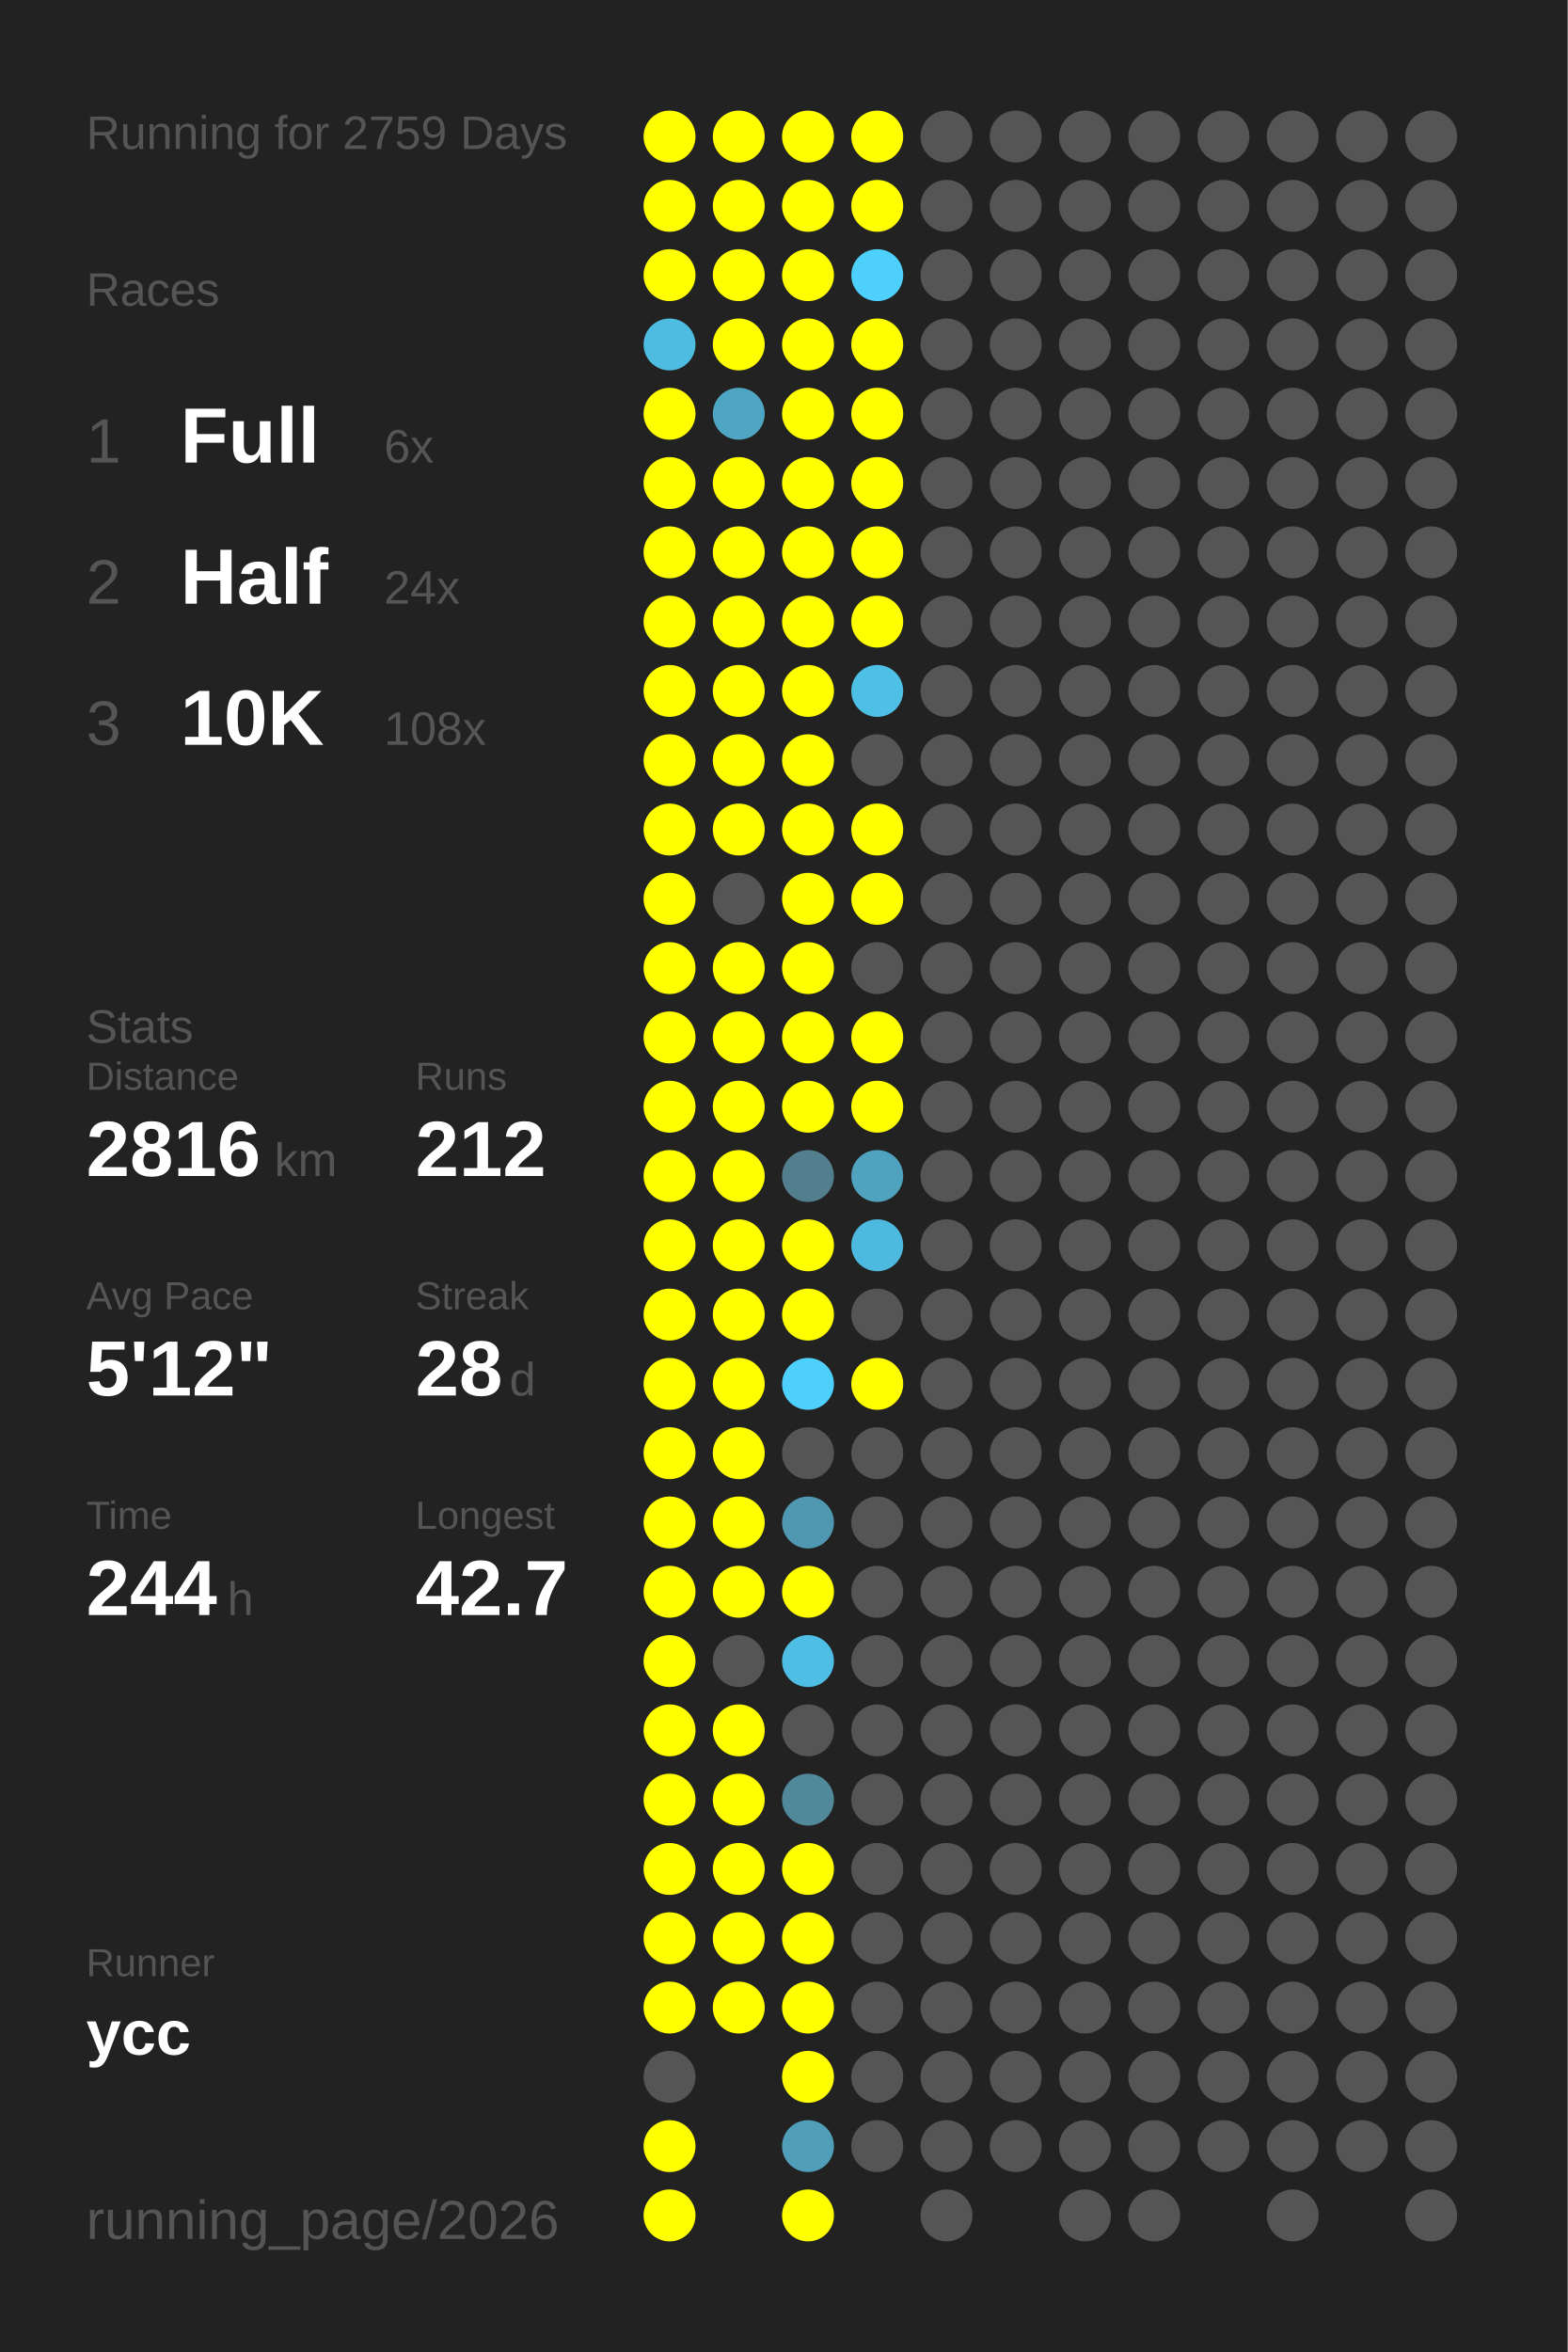
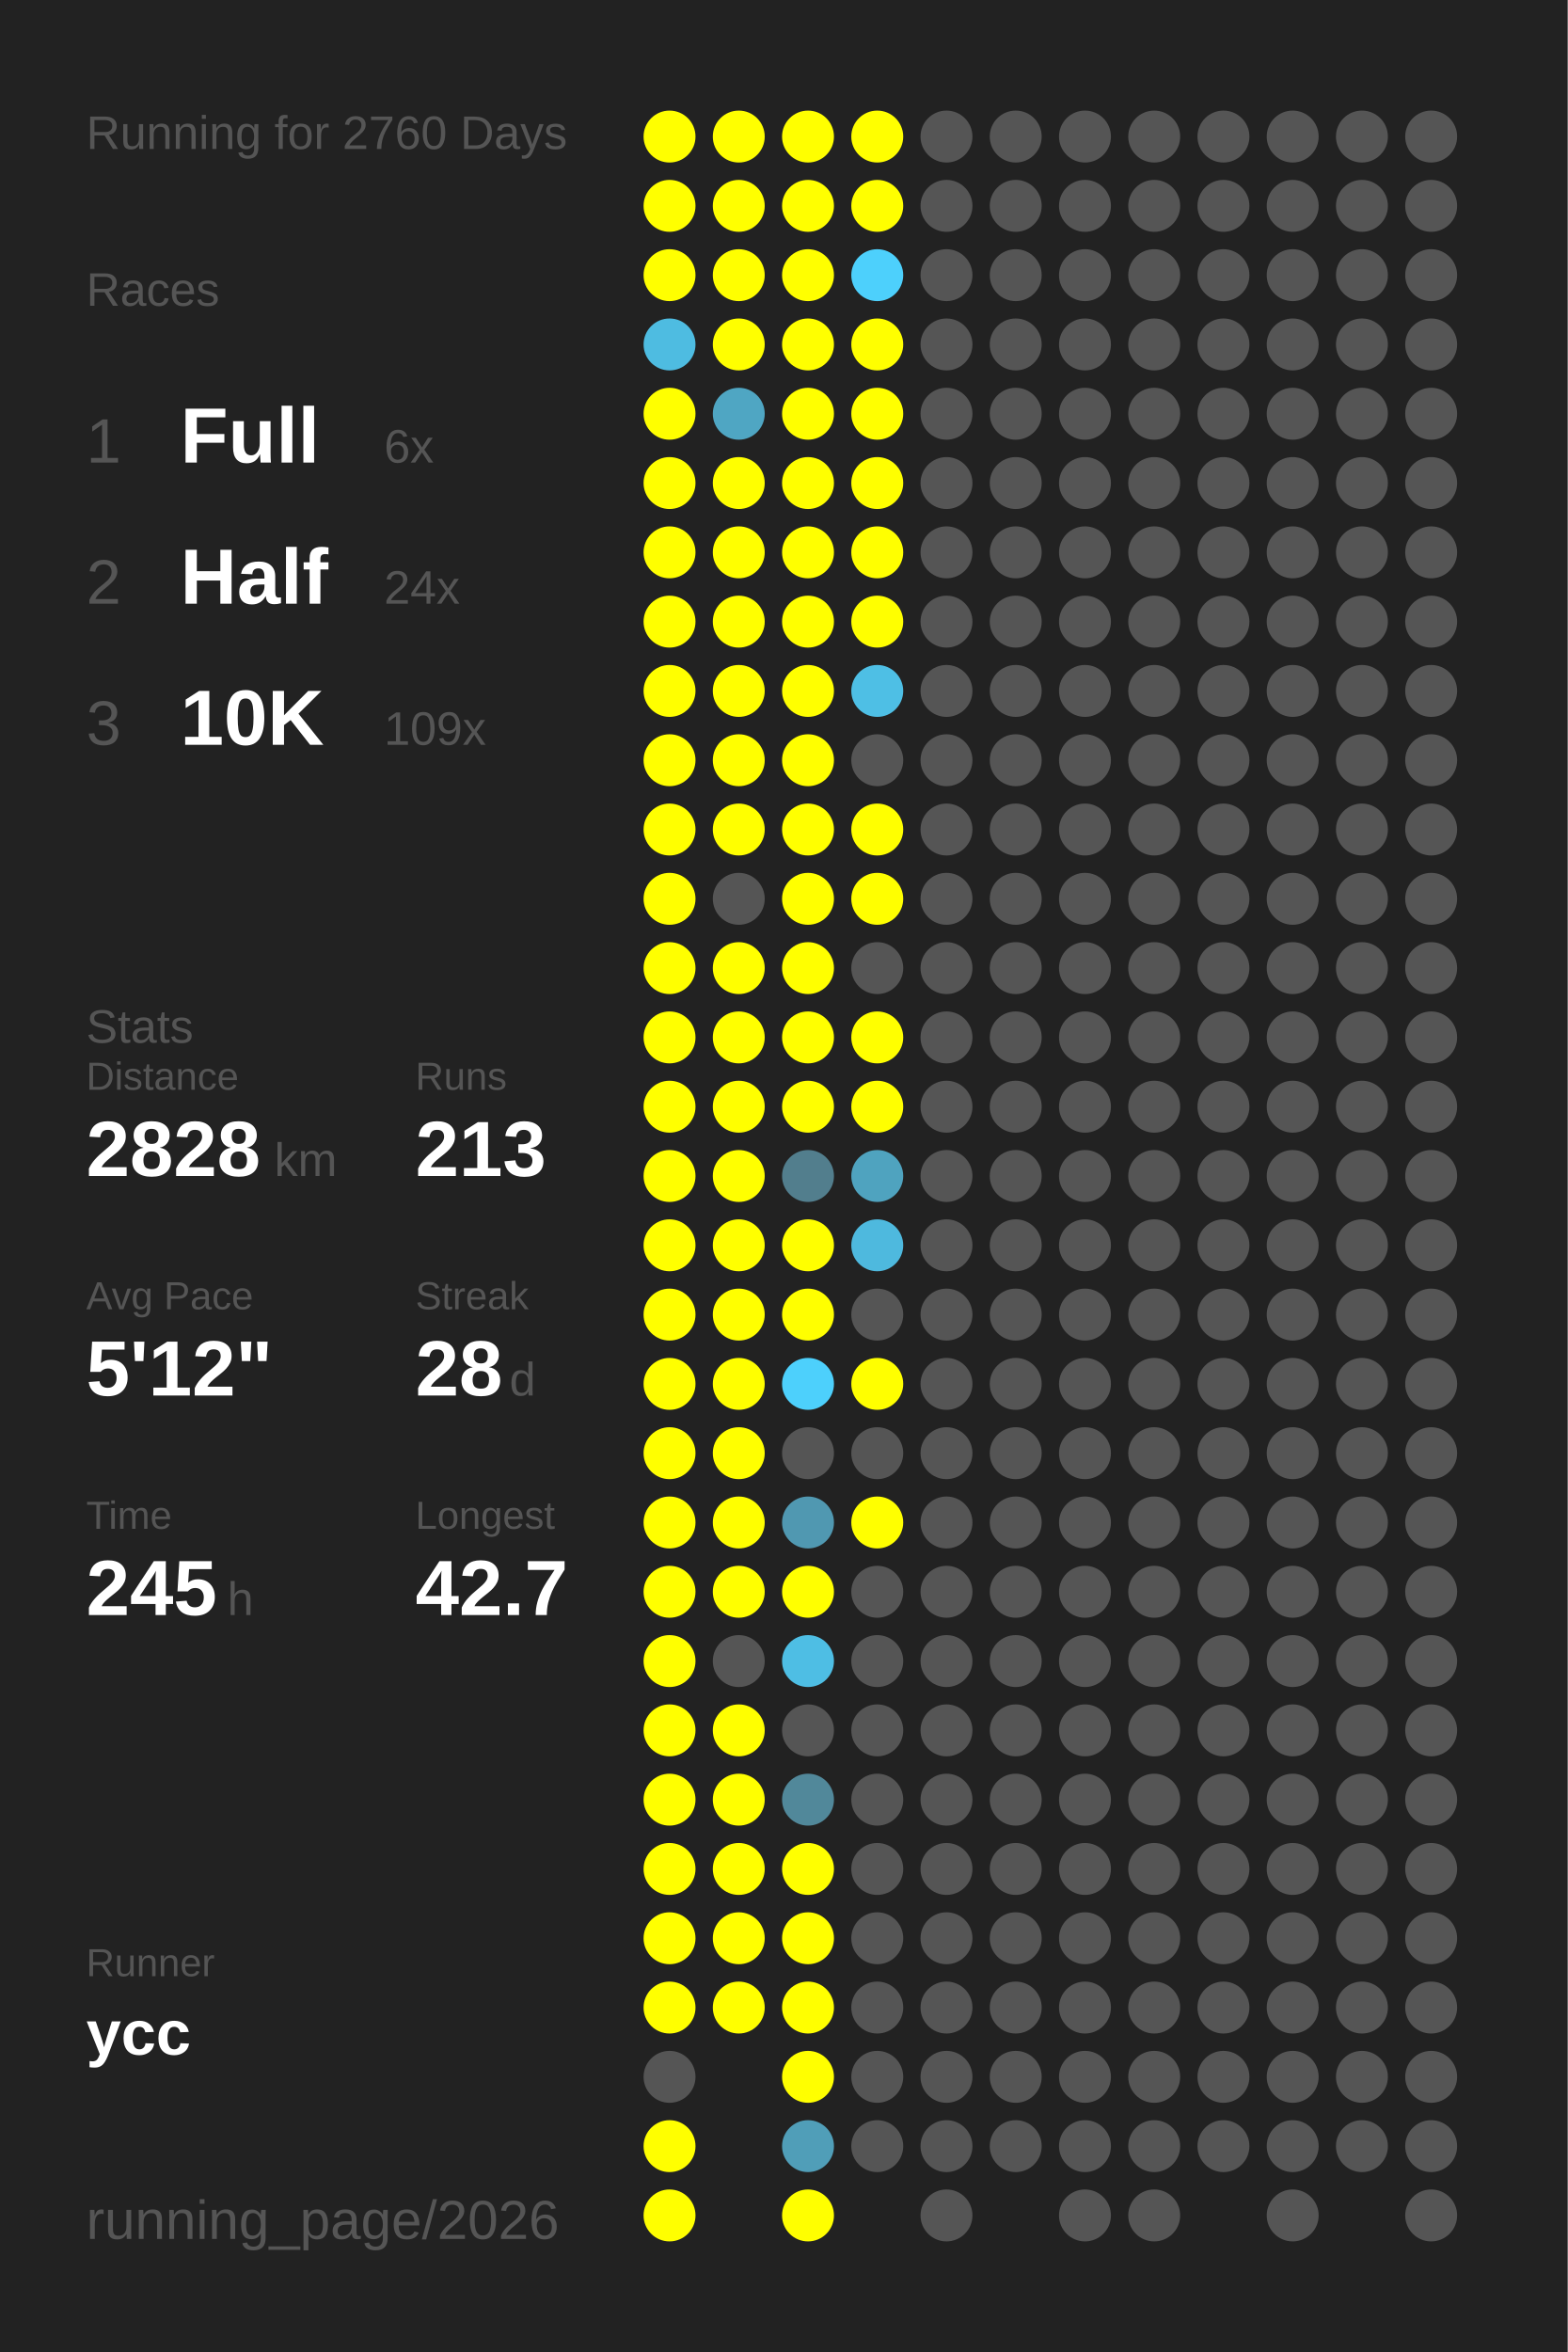
<svg xmlns="http://www.w3.org/2000/svg" baseProfile="full" height="300mm" version="1.1" viewBox="0,0,200,300" width="200mm">
  <defs />
  <rect fill="#222222" height="300" width="200" x="0" y="0" />
-   <text fill="#555555" style="font-size:6px; font-family:Arial;" x="11" y="19">Running for 2759 Days</text>
+   <text fill="#555555" style="font-size:6px; font-family:Arial;" x="11" y="19">Running for 2760 Days</text>
  <text fill="#555555" style="font-size:6px; font-family:Arial;" x="11" y="39">Races</text>
  <text fill="#555555" style="font-size:8px; font-family:Arial;" x="11" y="59">1</text>
  <text fill="#FFFFFF" style="font-size:10px; font-family:Arial; font-weight:bold;" x="23" y="59">Full</text>
  <text fill="#555555" style="font-size:6px; font-family:Arial;" x="49" y="59">6x</text>
  <text fill="#555555" style="font-size:8px; font-family:Arial;" x="11" y="77">2</text>
  <text fill="#FFFFFF" style="font-size:10px; font-family:Arial; font-weight:bold;" x="23" y="77">Half</text>
  <text fill="#555555" style="font-size:6px; font-family:Arial;" x="49" y="77">24x</text>
  <text fill="#555555" style="font-size:8px; font-family:Arial;" x="11" y="95">3</text>
  <text fill="#FFFFFF" style="font-size:10px; font-family:Arial; font-weight:bold;" x="23" y="95">10K</text>
-   <text fill="#555555" style="font-size:6px; font-family:Arial;" x="49" y="95">108x</text>
+   <text fill="#555555" style="font-size:6px; font-family:Arial;" x="49" y="95">109x</text>
  <text fill="#555555" style="font-size:6px; font-family:Arial;" x="11" y="133">Stats</text>
  <text fill="#555555" style="font-size:5px; font-family:Arial;" x="11" y="139">Distance</text>
-   <text fill="#FFFFFF" style="font-size:10px; font-family:Arial; font-weight:bold;" x="11" y="150">2816</text>
+   <text fill="#FFFFFF" style="font-size:10px; font-family:Arial; font-weight:bold;" x="11" y="150">2828</text>
  <text fill="#555555" style="font-size:6px; font-family:Arial;" x="35" y="150">km</text>
  <text fill="#555555" style="font-size:5px; font-family:Arial;" x="53" y="139">Runs</text>
-   <text fill="#FFFFFF" style="font-size:10px; font-family:Arial; font-weight:bold;" x="53" y="150">212</text>
+   <text fill="#FFFFFF" style="font-size:10px; font-family:Arial; font-weight:bold;" x="53" y="150">213</text>
  <text fill="#555555" style="font-size:5px; font-family:Arial;" x="11" y="167">Avg Pace</text>
  <text fill="#FFFFFF" style="font-size:10px; font-family:Arial; font-weight:bold;" x="11" y="178">5'12"</text>
  <text fill="#555555" style="font-size:5px; font-family:Arial;" x="53" y="167">Streak</text>
  <text fill="#FFFFFF" style="font-size:10px; font-family:Arial; font-weight:bold;" x="53" y="178">28</text>
  <text fill="#555555" style="font-size:6px; font-family:Arial;" x="65" y="178">d</text>
  <text fill="#555555" style="font-size:5px; font-family:Arial;" x="11" y="195">Time</text>
-   <text fill="#FFFFFF" style="font-size:10px; font-family:Arial; font-weight:bold;" x="11" y="206">244</text>
+   <text fill="#FFFFFF" style="font-size:10px; font-family:Arial; font-weight:bold;" x="11" y="206">245</text>
  <text fill="#555555" style="font-size:6px; font-family:Arial;" x="29" y="206">h</text>
  <text fill="#555555" style="font-size:5px; font-family:Arial;" x="53" y="195">Longest</text>
  <text fill="#FFFFFF" style="font-size:10px; font-family:Arial; font-weight:bold;" x="53" y="206">42.7</text>
  <text fill="#555555" style="font-size:5px; font-family:Arial;" x="11" y="252.065">Runner</text>
  <text fill="#FFFFFF" style="font-size:8px; font-family:Arial; font-weight:bold;" x="11" y="262.065">ycc</text>
  <text fill="#555555" style="font-size:7px; font-family:Arial;" x="11" y="285.581">running_page/2026</text>
  <circle cx="85.417" cy="17.419" fill="#FFFF00" r="3.312" />
  <circle cx="85.417" cy="26.258" fill="#FFFF00" r="3.312" />
  <circle cx="85.417" cy="35.097" fill="#FFFF00" r="3.312" />
  <circle cx="85.417" cy="43.935" fill="#4ebce1" r="3.312" />
  <circle cx="85.417" cy="52.774" fill="#FFFF00" r="3.312" />
  <circle cx="85.417" cy="61.613" fill="#FFFF00" r="3.312" />
  <circle cx="85.417" cy="70.452" fill="#FFFF00" r="3.312" />
  <circle cx="85.417" cy="79.29" fill="#FFFF00" r="3.312" />
  <circle cx="85.417" cy="88.129" fill="#FFFF00" r="3.312" />
  <circle cx="85.417" cy="96.968" fill="#FFFF00" r="3.312" />
  <circle cx="85.417" cy="105.806" fill="#FFFF00" r="3.312" />
  <circle cx="85.417" cy="114.645" fill="#FFFF00" r="3.312" />
  <circle cx="85.417" cy="123.484" fill="#FFFF00" r="3.312" />
  <circle cx="85.417" cy="132.323" fill="#FFFF00" r="3.312" />
  <circle cx="85.417" cy="141.161" fill="#FFFF00" r="3.312" />
  <circle cx="85.417" cy="150" fill="#FFFF00" r="3.312" />
  <circle cx="85.417" cy="158.839" fill="#FFFF00" r="3.312" />
  <circle cx="85.417" cy="167.677" fill="#FFFF00" r="3.312" />
  <circle cx="85.417" cy="176.516" fill="#FFFF00" r="3.312" />
  <circle cx="85.417" cy="185.355" fill="#FFFF00" r="3.312" />
  <circle cx="85.417" cy="194.194" fill="#FFFF00" r="3.312" />
  <circle cx="85.417" cy="203.032" fill="#FFFF00" r="3.312" />
  <circle cx="85.417" cy="211.871" fill="#FFFF00" r="3.312" />
  <circle cx="85.417" cy="220.71" fill="#FFFF00" r="3.312" />
  <circle cx="85.417" cy="229.548" fill="#FFFF00" r="3.312" />
  <circle cx="85.417" cy="238.387" fill="#FFFF00" r="3.312" />
  <circle cx="85.417" cy="247.226" fill="#FFFF00" r="3.312" />
  <circle cx="85.417" cy="256.065" fill="#FFFF00" r="3.312" />
  <circle cx="85.417" cy="264.903" fill="#555555" r="3.312" />
  <circle cx="85.417" cy="273.742" fill="#FFFF00" r="3.312" />
  <circle cx="85.417" cy="282.581" fill="#FFFF00" r="3.312" />
  <circle cx="94.25" cy="17.419" fill="#FFFF00" r="3.312" />
  <circle cx="94.25" cy="26.258" fill="#FFFF00" r="3.312" />
  <circle cx="94.25" cy="35.097" fill="#FFFF00" r="3.312" />
  <circle cx="94.25" cy="43.935" fill="#FFFF00" r="3.312" />
  <circle cx="94.25" cy="52.774" fill="#4fa6c3" r="3.312" />
  <circle cx="94.25" cy="61.613" fill="#FFFF00" r="3.312" />
  <circle cx="94.25" cy="70.452" fill="#FFFF00" r="3.312" />
  <circle cx="94.25" cy="79.29" fill="#FFFF00" r="3.312" />
  <circle cx="94.25" cy="88.129" fill="#FFFF00" r="3.312" />
  <circle cx="94.25" cy="96.968" fill="#FFFF00" r="3.312" />
  <circle cx="94.25" cy="105.806" fill="#FFFF00" r="3.312" />
  <circle cx="94.25" cy="114.645" fill="#555555" r="3.312" />
  <circle cx="94.25" cy="123.484" fill="#FFFF00" r="3.312" />
  <circle cx="94.25" cy="132.323" fill="#FFFF00" r="3.312" />
  <circle cx="94.25" cy="141.161" fill="#FFFF00" r="3.312" />
  <circle cx="94.25" cy="150" fill="#FFFF00" r="3.312" />
  <circle cx="94.25" cy="158.839" fill="#FFFF00" r="3.312" />
  <circle cx="94.25" cy="167.677" fill="#FFFF00" r="3.312" />
  <circle cx="94.25" cy="176.516" fill="#FFFF00" r="3.312" />
  <circle cx="94.25" cy="185.355" fill="#FFFF00" r="3.312" />
  <circle cx="94.25" cy="194.194" fill="#FFFF00" r="3.312" />
  <circle cx="94.25" cy="203.032" fill="#FFFF00" r="3.312" />
  <circle cx="94.25" cy="211.871" fill="#555555" r="3.312" />
  <circle cx="94.25" cy="220.71" fill="#FFFF00" r="3.312" />
  <circle cx="94.25" cy="229.548" fill="#FFFF00" r="3.312" />
  <circle cx="94.25" cy="238.387" fill="#FFFF00" r="3.312" />
  <circle cx="94.25" cy="247.226" fill="#FFFF00" r="3.312" />
  <circle cx="94.25" cy="256.065" fill="#FFFF00" r="3.312" />
  <circle cx="103.083" cy="17.419" fill="#FFFF00" r="3.312" />
  <circle cx="103.083" cy="26.258" fill="#FFFF00" r="3.312" />
  <circle cx="103.083" cy="35.097" fill="#FFFF00" r="3.312" />
  <circle cx="103.083" cy="43.935" fill="#FFFF00" r="3.312" />
  <circle cx="103.083" cy="52.774" fill="#FFFF00" r="3.312" />
  <circle cx="103.083" cy="61.613" fill="#FFFF00" r="3.312" />
  <circle cx="103.083" cy="70.452" fill="#FFFF00" r="3.312" />
  <circle cx="103.083" cy="79.29" fill="#FFFF00" r="3.312" />
  <circle cx="103.083" cy="88.129" fill="#FFFF00" r="3.312" />
  <circle cx="103.083" cy="96.968" fill="#FFFF00" r="3.312" />
  <circle cx="103.083" cy="105.806" fill="#FFFF00" r="3.312" />
  <circle cx="103.083" cy="114.645" fill="#FFFF00" r="3.312" />
  <circle cx="103.083" cy="123.484" fill="#FFFF00" r="3.312" />
  <circle cx="103.083" cy="132.323" fill="#FFFF00" r="3.312" />
  <circle cx="103.083" cy="141.161" fill="#FFFF00" r="3.312" />
  <circle cx="103.083" cy="150" fill="#527e8d" r="3.312" />
  <circle cx="103.083" cy="158.839" fill="#FFFF00" r="3.312" />
  <circle cx="103.083" cy="167.677" fill="#FFFF00" r="3.312" />
  <circle cx="103.083" cy="176.516" fill="#4dd0fc" r="3.312" />
  <circle cx="103.083" cy="185.355" fill="#555555" r="3.312" />
  <circle cx="103.083" cy="194.194" fill="#5098b1" r="3.312" />
  <circle cx="103.083" cy="203.032" fill="#FFFF00" r="3.312" />
  <circle cx="103.083" cy="211.871" fill="#4ebee4" r="3.312" />
  <circle cx="103.083" cy="220.71" fill="#555555" r="3.312" />
  <circle cx="103.083" cy="229.548" fill="#51889a" r="3.312" />
  <circle cx="103.083" cy="238.387" fill="#FFFF00" r="3.312" />
  <circle cx="103.083" cy="247.226" fill="#FFFF00" r="3.312" />
  <circle cx="103.083" cy="256.065" fill="#FFFF00" r="3.312" />
  <circle cx="103.083" cy="264.903" fill="#FFFF00" r="3.312" />
  <circle cx="103.083" cy="273.742" fill="#509eb8" r="3.312" />
  <circle cx="103.083" cy="282.581" fill="#FFFF00" r="3.312" />
  <circle cx="111.917" cy="17.419" fill="#FFFF00" r="3.312" />
  <circle cx="111.917" cy="26.258" fill="#FFFF00" r="3.312" />
  <circle cx="111.917" cy="35.097" fill="#4dd0fc" r="3.312" />
  <circle cx="111.917" cy="43.935" fill="#FFFF00" r="3.312" />
  <circle cx="111.917" cy="52.774" fill="#FFFF00" r="3.312" />
  <circle cx="111.917" cy="61.613" fill="#FFFF00" r="3.312" />
  <circle cx="111.917" cy="70.452" fill="#FFFF00" r="3.312" />
  <circle cx="111.917" cy="79.29" fill="#FFFF00" r="3.312" />
  <circle cx="111.917" cy="88.129" fill="#4ebfe5" r="3.312" />
  <circle cx="111.917" cy="96.968" fill="#555555" r="3.312" />
  <circle cx="111.917" cy="105.806" fill="#FFFF00" r="3.312" />
  <circle cx="111.917" cy="114.645" fill="#FFFF00" r="3.312" />
  <circle cx="111.917" cy="123.484" fill="#555555" r="3.312" />
  <circle cx="111.917" cy="132.323" fill="#FFFF00" r="3.312" />
  <circle cx="111.917" cy="141.161" fill="#FFFF00" r="3.312" />
  <circle cx="111.917" cy="150" fill="#4fa3bf" r="3.312" />
  <circle cx="111.917" cy="158.839" fill="#4eb9de" r="3.312" />
  <circle cx="111.917" cy="167.677" fill="#555555" r="3.312" />
  <circle cx="111.917" cy="176.516" fill="#FFFF00" r="3.312" />
  <circle cx="111.917" cy="185.355" fill="#555555" r="3.312" />
-   <circle cx="111.917" cy="194.194" fill="#555555" r="3.312" />
+   <circle cx="111.917" cy="194.194" fill="#FFFF00" r="3.312" />
  <circle cx="111.917" cy="203.032" fill="#555555" r="3.312" />
  <circle cx="111.917" cy="211.871" fill="#555555" r="3.312" />
  <circle cx="111.917" cy="220.71" fill="#555555" r="3.312" />
  <circle cx="111.917" cy="229.548" fill="#555555" r="3.312" />
  <circle cx="111.917" cy="238.387" fill="#555555" r="3.312" />
  <circle cx="111.917" cy="247.226" fill="#555555" r="3.312" />
  <circle cx="111.917" cy="256.065" fill="#555555" r="3.312" />
  <circle cx="111.917" cy="264.903" fill="#555555" r="3.312" />
  <circle cx="111.917" cy="273.742" fill="#555555" r="3.312" />
  <circle cx="120.75" cy="17.419" fill="#555555" r="3.312" />
  <circle cx="120.75" cy="26.258" fill="#555555" r="3.312" />
  <circle cx="120.75" cy="35.097" fill="#555555" r="3.312" />
  <circle cx="120.75" cy="43.935" fill="#555555" r="3.312" />
  <circle cx="120.75" cy="52.774" fill="#555555" r="3.312" />
  <circle cx="120.75" cy="61.613" fill="#555555" r="3.312" />
  <circle cx="120.75" cy="70.452" fill="#555555" r="3.312" />
  <circle cx="120.75" cy="79.29" fill="#555555" r="3.312" />
  <circle cx="120.75" cy="88.129" fill="#555555" r="3.312" />
  <circle cx="120.75" cy="96.968" fill="#555555" r="3.312" />
  <circle cx="120.75" cy="105.806" fill="#555555" r="3.312" />
  <circle cx="120.75" cy="114.645" fill="#555555" r="3.312" />
  <circle cx="120.75" cy="123.484" fill="#555555" r="3.312" />
  <circle cx="120.75" cy="132.323" fill="#555555" r="3.312" />
  <circle cx="120.75" cy="141.161" fill="#555555" r="3.312" />
  <circle cx="120.75" cy="150" fill="#555555" r="3.312" />
  <circle cx="120.75" cy="158.839" fill="#555555" r="3.312" />
  <circle cx="120.75" cy="167.677" fill="#555555" r="3.312" />
  <circle cx="120.75" cy="176.516" fill="#555555" r="3.312" />
  <circle cx="120.75" cy="185.355" fill="#555555" r="3.312" />
  <circle cx="120.75" cy="194.194" fill="#555555" r="3.312" />
  <circle cx="120.75" cy="203.032" fill="#555555" r="3.312" />
  <circle cx="120.75" cy="211.871" fill="#555555" r="3.312" />
  <circle cx="120.75" cy="220.71" fill="#555555" r="3.312" />
  <circle cx="120.75" cy="229.548" fill="#555555" r="3.312" />
  <circle cx="120.75" cy="238.387" fill="#555555" r="3.312" />
  <circle cx="120.75" cy="247.226" fill="#555555" r="3.312" />
  <circle cx="120.75" cy="256.065" fill="#555555" r="3.312" />
  <circle cx="120.75" cy="264.903" fill="#555555" r="3.312" />
  <circle cx="120.75" cy="273.742" fill="#555555" r="3.312" />
  <circle cx="120.75" cy="282.581" fill="#555555" r="3.312" />
  <circle cx="129.583" cy="17.419" fill="#555555" r="3.312" />
  <circle cx="129.583" cy="26.258" fill="#555555" r="3.312" />
  <circle cx="129.583" cy="35.097" fill="#555555" r="3.312" />
  <circle cx="129.583" cy="43.935" fill="#555555" r="3.312" />
  <circle cx="129.583" cy="52.774" fill="#555555" r="3.312" />
  <circle cx="129.583" cy="61.613" fill="#555555" r="3.312" />
  <circle cx="129.583" cy="70.452" fill="#555555" r="3.312" />
  <circle cx="129.583" cy="79.29" fill="#555555" r="3.312" />
  <circle cx="129.583" cy="88.129" fill="#555555" r="3.312" />
  <circle cx="129.583" cy="96.968" fill="#555555" r="3.312" />
  <circle cx="129.583" cy="105.806" fill="#555555" r="3.312" />
  <circle cx="129.583" cy="114.645" fill="#555555" r="3.312" />
  <circle cx="129.583" cy="123.484" fill="#555555" r="3.312" />
  <circle cx="129.583" cy="132.323" fill="#555555" r="3.312" />
  <circle cx="129.583" cy="141.161" fill="#555555" r="3.312" />
  <circle cx="129.583" cy="150" fill="#555555" r="3.312" />
  <circle cx="129.583" cy="158.839" fill="#555555" r="3.312" />
  <circle cx="129.583" cy="167.677" fill="#555555" r="3.312" />
  <circle cx="129.583" cy="176.516" fill="#555555" r="3.312" />
  <circle cx="129.583" cy="185.355" fill="#555555" r="3.312" />
  <circle cx="129.583" cy="194.194" fill="#555555" r="3.312" />
  <circle cx="129.583" cy="203.032" fill="#555555" r="3.312" />
  <circle cx="129.583" cy="211.871" fill="#555555" r="3.312" />
  <circle cx="129.583" cy="220.71" fill="#555555" r="3.312" />
  <circle cx="129.583" cy="229.548" fill="#555555" r="3.312" />
  <circle cx="129.583" cy="238.387" fill="#555555" r="3.312" />
  <circle cx="129.583" cy="247.226" fill="#555555" r="3.312" />
  <circle cx="129.583" cy="256.065" fill="#555555" r="3.312" />
  <circle cx="129.583" cy="264.903" fill="#555555" r="3.312" />
  <circle cx="129.583" cy="273.742" fill="#555555" r="3.312" />
  <circle cx="138.417" cy="17.419" fill="#555555" r="3.312" />
  <circle cx="138.417" cy="26.258" fill="#555555" r="3.312" />
  <circle cx="138.417" cy="35.097" fill="#555555" r="3.312" />
  <circle cx="138.417" cy="43.935" fill="#555555" r="3.312" />
  <circle cx="138.417" cy="52.774" fill="#555555" r="3.312" />
  <circle cx="138.417" cy="61.613" fill="#555555" r="3.312" />
  <circle cx="138.417" cy="70.452" fill="#555555" r="3.312" />
  <circle cx="138.417" cy="79.29" fill="#555555" r="3.312" />
  <circle cx="138.417" cy="88.129" fill="#555555" r="3.312" />
  <circle cx="138.417" cy="96.968" fill="#555555" r="3.312" />
  <circle cx="138.417" cy="105.806" fill="#555555" r="3.312" />
  <circle cx="138.417" cy="114.645" fill="#555555" r="3.312" />
  <circle cx="138.417" cy="123.484" fill="#555555" r="3.312" />
  <circle cx="138.417" cy="132.323" fill="#555555" r="3.312" />
  <circle cx="138.417" cy="141.161" fill="#555555" r="3.312" />
  <circle cx="138.417" cy="150" fill="#555555" r="3.312" />
  <circle cx="138.417" cy="158.839" fill="#555555" r="3.312" />
  <circle cx="138.417" cy="167.677" fill="#555555" r="3.312" />
  <circle cx="138.417" cy="176.516" fill="#555555" r="3.312" />
  <circle cx="138.417" cy="185.355" fill="#555555" r="3.312" />
  <circle cx="138.417" cy="194.194" fill="#555555" r="3.312" />
  <circle cx="138.417" cy="203.032" fill="#555555" r="3.312" />
  <circle cx="138.417" cy="211.871" fill="#555555" r="3.312" />
  <circle cx="138.417" cy="220.71" fill="#555555" r="3.312" />
  <circle cx="138.417" cy="229.548" fill="#555555" r="3.312" />
  <circle cx="138.417" cy="238.387" fill="#555555" r="3.312" />
  <circle cx="138.417" cy="247.226" fill="#555555" r="3.312" />
  <circle cx="138.417" cy="256.065" fill="#555555" r="3.312" />
  <circle cx="138.417" cy="264.903" fill="#555555" r="3.312" />
  <circle cx="138.417" cy="273.742" fill="#555555" r="3.312" />
  <circle cx="138.417" cy="282.581" fill="#555555" r="3.312" />
  <circle cx="147.25" cy="17.419" fill="#555555" r="3.312" />
  <circle cx="147.25" cy="26.258" fill="#555555" r="3.312" />
  <circle cx="147.25" cy="35.097" fill="#555555" r="3.312" />
  <circle cx="147.25" cy="43.935" fill="#555555" r="3.312" />
  <circle cx="147.25" cy="52.774" fill="#555555" r="3.312" />
  <circle cx="147.25" cy="61.613" fill="#555555" r="3.312" />
  <circle cx="147.25" cy="70.452" fill="#555555" r="3.312" />
  <circle cx="147.25" cy="79.29" fill="#555555" r="3.312" />
  <circle cx="147.25" cy="88.129" fill="#555555" r="3.312" />
  <circle cx="147.25" cy="96.968" fill="#555555" r="3.312" />
  <circle cx="147.25" cy="105.806" fill="#555555" r="3.312" />
  <circle cx="147.25" cy="114.645" fill="#555555" r="3.312" />
  <circle cx="147.25" cy="123.484" fill="#555555" r="3.312" />
  <circle cx="147.25" cy="132.323" fill="#555555" r="3.312" />
  <circle cx="147.25" cy="141.161" fill="#555555" r="3.312" />
  <circle cx="147.25" cy="150" fill="#555555" r="3.312" />
  <circle cx="147.25" cy="158.839" fill="#555555" r="3.312" />
  <circle cx="147.25" cy="167.677" fill="#555555" r="3.312" />
  <circle cx="147.25" cy="176.516" fill="#555555" r="3.312" />
  <circle cx="147.25" cy="185.355" fill="#555555" r="3.312" />
  <circle cx="147.25" cy="194.194" fill="#555555" r="3.312" />
  <circle cx="147.25" cy="203.032" fill="#555555" r="3.312" />
  <circle cx="147.25" cy="211.871" fill="#555555" r="3.312" />
  <circle cx="147.25" cy="220.71" fill="#555555" r="3.312" />
  <circle cx="147.25" cy="229.548" fill="#555555" r="3.312" />
  <circle cx="147.25" cy="238.387" fill="#555555" r="3.312" />
  <circle cx="147.25" cy="247.226" fill="#555555" r="3.312" />
  <circle cx="147.25" cy="256.065" fill="#555555" r="3.312" />
  <circle cx="147.25" cy="264.903" fill="#555555" r="3.312" />
  <circle cx="147.25" cy="273.742" fill="#555555" r="3.312" />
  <circle cx="147.25" cy="282.581" fill="#555555" r="3.312" />
  <circle cx="156.083" cy="17.419" fill="#555555" r="3.312" />
  <circle cx="156.083" cy="26.258" fill="#555555" r="3.312" />
  <circle cx="156.083" cy="35.097" fill="#555555" r="3.312" />
  <circle cx="156.083" cy="43.935" fill="#555555" r="3.312" />
  <circle cx="156.083" cy="52.774" fill="#555555" r="3.312" />
  <circle cx="156.083" cy="61.613" fill="#555555" r="3.312" />
  <circle cx="156.083" cy="70.452" fill="#555555" r="3.312" />
  <circle cx="156.083" cy="79.29" fill="#555555" r="3.312" />
  <circle cx="156.083" cy="88.129" fill="#555555" r="3.312" />
  <circle cx="156.083" cy="96.968" fill="#555555" r="3.312" />
  <circle cx="156.083" cy="105.806" fill="#555555" r="3.312" />
  <circle cx="156.083" cy="114.645" fill="#555555" r="3.312" />
  <circle cx="156.083" cy="123.484" fill="#555555" r="3.312" />
  <circle cx="156.083" cy="132.323" fill="#555555" r="3.312" />
  <circle cx="156.083" cy="141.161" fill="#555555" r="3.312" />
  <circle cx="156.083" cy="150" fill="#555555" r="3.312" />
  <circle cx="156.083" cy="158.839" fill="#555555" r="3.312" />
  <circle cx="156.083" cy="167.677" fill="#555555" r="3.312" />
  <circle cx="156.083" cy="176.516" fill="#555555" r="3.312" />
  <circle cx="156.083" cy="185.355" fill="#555555" r="3.312" />
  <circle cx="156.083" cy="194.194" fill="#555555" r="3.312" />
  <circle cx="156.083" cy="203.032" fill="#555555" r="3.312" />
  <circle cx="156.083" cy="211.871" fill="#555555" r="3.312" />
  <circle cx="156.083" cy="220.71" fill="#555555" r="3.312" />
  <circle cx="156.083" cy="229.548" fill="#555555" r="3.312" />
  <circle cx="156.083" cy="238.387" fill="#555555" r="3.312" />
  <circle cx="156.083" cy="247.226" fill="#555555" r="3.312" />
  <circle cx="156.083" cy="256.065" fill="#555555" r="3.312" />
  <circle cx="156.083" cy="264.903" fill="#555555" r="3.312" />
  <circle cx="156.083" cy="273.742" fill="#555555" r="3.312" />
  <circle cx="164.917" cy="17.419" fill="#555555" r="3.312" />
  <circle cx="164.917" cy="26.258" fill="#555555" r="3.312" />
  <circle cx="164.917" cy="35.097" fill="#555555" r="3.312" />
  <circle cx="164.917" cy="43.935" fill="#555555" r="3.312" />
  <circle cx="164.917" cy="52.774" fill="#555555" r="3.312" />
  <circle cx="164.917" cy="61.613" fill="#555555" r="3.312" />
  <circle cx="164.917" cy="70.452" fill="#555555" r="3.312" />
  <circle cx="164.917" cy="79.29" fill="#555555" r="3.312" />
  <circle cx="164.917" cy="88.129" fill="#555555" r="3.312" />
  <circle cx="164.917" cy="96.968" fill="#555555" r="3.312" />
  <circle cx="164.917" cy="105.806" fill="#555555" r="3.312" />
  <circle cx="164.917" cy="114.645" fill="#555555" r="3.312" />
  <circle cx="164.917" cy="123.484" fill="#555555" r="3.312" />
  <circle cx="164.917" cy="132.323" fill="#555555" r="3.312" />
  <circle cx="164.917" cy="141.161" fill="#555555" r="3.312" />
  <circle cx="164.917" cy="150" fill="#555555" r="3.312" />
  <circle cx="164.917" cy="158.839" fill="#555555" r="3.312" />
  <circle cx="164.917" cy="167.677" fill="#555555" r="3.312" />
  <circle cx="164.917" cy="176.516" fill="#555555" r="3.312" />
  <circle cx="164.917" cy="185.355" fill="#555555" r="3.312" />
  <circle cx="164.917" cy="194.194" fill="#555555" r="3.312" />
  <circle cx="164.917" cy="203.032" fill="#555555" r="3.312" />
  <circle cx="164.917" cy="211.871" fill="#555555" r="3.312" />
  <circle cx="164.917" cy="220.71" fill="#555555" r="3.312" />
  <circle cx="164.917" cy="229.548" fill="#555555" r="3.312" />
  <circle cx="164.917" cy="238.387" fill="#555555" r="3.312" />
  <circle cx="164.917" cy="247.226" fill="#555555" r="3.312" />
  <circle cx="164.917" cy="256.065" fill="#555555" r="3.312" />
  <circle cx="164.917" cy="264.903" fill="#555555" r="3.312" />
  <circle cx="164.917" cy="273.742" fill="#555555" r="3.312" />
  <circle cx="164.917" cy="282.581" fill="#555555" r="3.312" />
  <circle cx="173.75" cy="17.419" fill="#555555" r="3.312" />
  <circle cx="173.75" cy="26.258" fill="#555555" r="3.312" />
  <circle cx="173.75" cy="35.097" fill="#555555" r="3.312" />
  <circle cx="173.75" cy="43.935" fill="#555555" r="3.312" />
  <circle cx="173.75" cy="52.774" fill="#555555" r="3.312" />
  <circle cx="173.75" cy="61.613" fill="#555555" r="3.312" />
  <circle cx="173.75" cy="70.452" fill="#555555" r="3.312" />
  <circle cx="173.75" cy="79.29" fill="#555555" r="3.312" />
  <circle cx="173.75" cy="88.129" fill="#555555" r="3.312" />
  <circle cx="173.75" cy="96.968" fill="#555555" r="3.312" />
  <circle cx="173.75" cy="105.806" fill="#555555" r="3.312" />
  <circle cx="173.75" cy="114.645" fill="#555555" r="3.312" />
  <circle cx="173.75" cy="123.484" fill="#555555" r="3.312" />
  <circle cx="173.75" cy="132.323" fill="#555555" r="3.312" />
  <circle cx="173.75" cy="141.161" fill="#555555" r="3.312" />
  <circle cx="173.75" cy="150" fill="#555555" r="3.312" />
  <circle cx="173.75" cy="158.839" fill="#555555" r="3.312" />
  <circle cx="173.75" cy="167.677" fill="#555555" r="3.312" />
  <circle cx="173.75" cy="176.516" fill="#555555" r="3.312" />
  <circle cx="173.75" cy="185.355" fill="#555555" r="3.312" />
  <circle cx="173.75" cy="194.194" fill="#555555" r="3.312" />
  <circle cx="173.75" cy="203.032" fill="#555555" r="3.312" />
  <circle cx="173.75" cy="211.871" fill="#555555" r="3.312" />
  <circle cx="173.75" cy="220.71" fill="#555555" r="3.312" />
  <circle cx="173.75" cy="229.548" fill="#555555" r="3.312" />
  <circle cx="173.75" cy="238.387" fill="#555555" r="3.312" />
  <circle cx="173.75" cy="247.226" fill="#555555" r="3.312" />
  <circle cx="173.75" cy="256.065" fill="#555555" r="3.312" />
  <circle cx="173.75" cy="264.903" fill="#555555" r="3.312" />
  <circle cx="173.75" cy="273.742" fill="#555555" r="3.312" />
  <circle cx="182.583" cy="17.419" fill="#555555" r="3.312" />
  <circle cx="182.583" cy="26.258" fill="#555555" r="3.312" />
  <circle cx="182.583" cy="35.097" fill="#555555" r="3.312" />
  <circle cx="182.583" cy="43.935" fill="#555555" r="3.312" />
  <circle cx="182.583" cy="52.774" fill="#555555" r="3.312" />
  <circle cx="182.583" cy="61.613" fill="#555555" r="3.312" />
  <circle cx="182.583" cy="70.452" fill="#555555" r="3.312" />
  <circle cx="182.583" cy="79.29" fill="#555555" r="3.312" />
  <circle cx="182.583" cy="88.129" fill="#555555" r="3.312" />
  <circle cx="182.583" cy="96.968" fill="#555555" r="3.312" />
  <circle cx="182.583" cy="105.806" fill="#555555" r="3.312" />
  <circle cx="182.583" cy="114.645" fill="#555555" r="3.312" />
  <circle cx="182.583" cy="123.484" fill="#555555" r="3.312" />
  <circle cx="182.583" cy="132.323" fill="#555555" r="3.312" />
  <circle cx="182.583" cy="141.161" fill="#555555" r="3.312" />
  <circle cx="182.583" cy="150" fill="#555555" r="3.312" />
  <circle cx="182.583" cy="158.839" fill="#555555" r="3.312" />
  <circle cx="182.583" cy="167.677" fill="#555555" r="3.312" />
  <circle cx="182.583" cy="176.516" fill="#555555" r="3.312" />
  <circle cx="182.583" cy="185.355" fill="#555555" r="3.312" />
  <circle cx="182.583" cy="194.194" fill="#555555" r="3.312" />
  <circle cx="182.583" cy="203.032" fill="#555555" r="3.312" />
  <circle cx="182.583" cy="211.871" fill="#555555" r="3.312" />
  <circle cx="182.583" cy="220.71" fill="#555555" r="3.312" />
  <circle cx="182.583" cy="229.548" fill="#555555" r="3.312" />
  <circle cx="182.583" cy="238.387" fill="#555555" r="3.312" />
  <circle cx="182.583" cy="247.226" fill="#555555" r="3.312" />
  <circle cx="182.583" cy="256.065" fill="#555555" r="3.312" />
  <circle cx="182.583" cy="264.903" fill="#555555" r="3.312" />
  <circle cx="182.583" cy="273.742" fill="#555555" r="3.312" />
  <circle cx="182.583" cy="282.581" fill="#555555" r="3.312" />
</svg>
